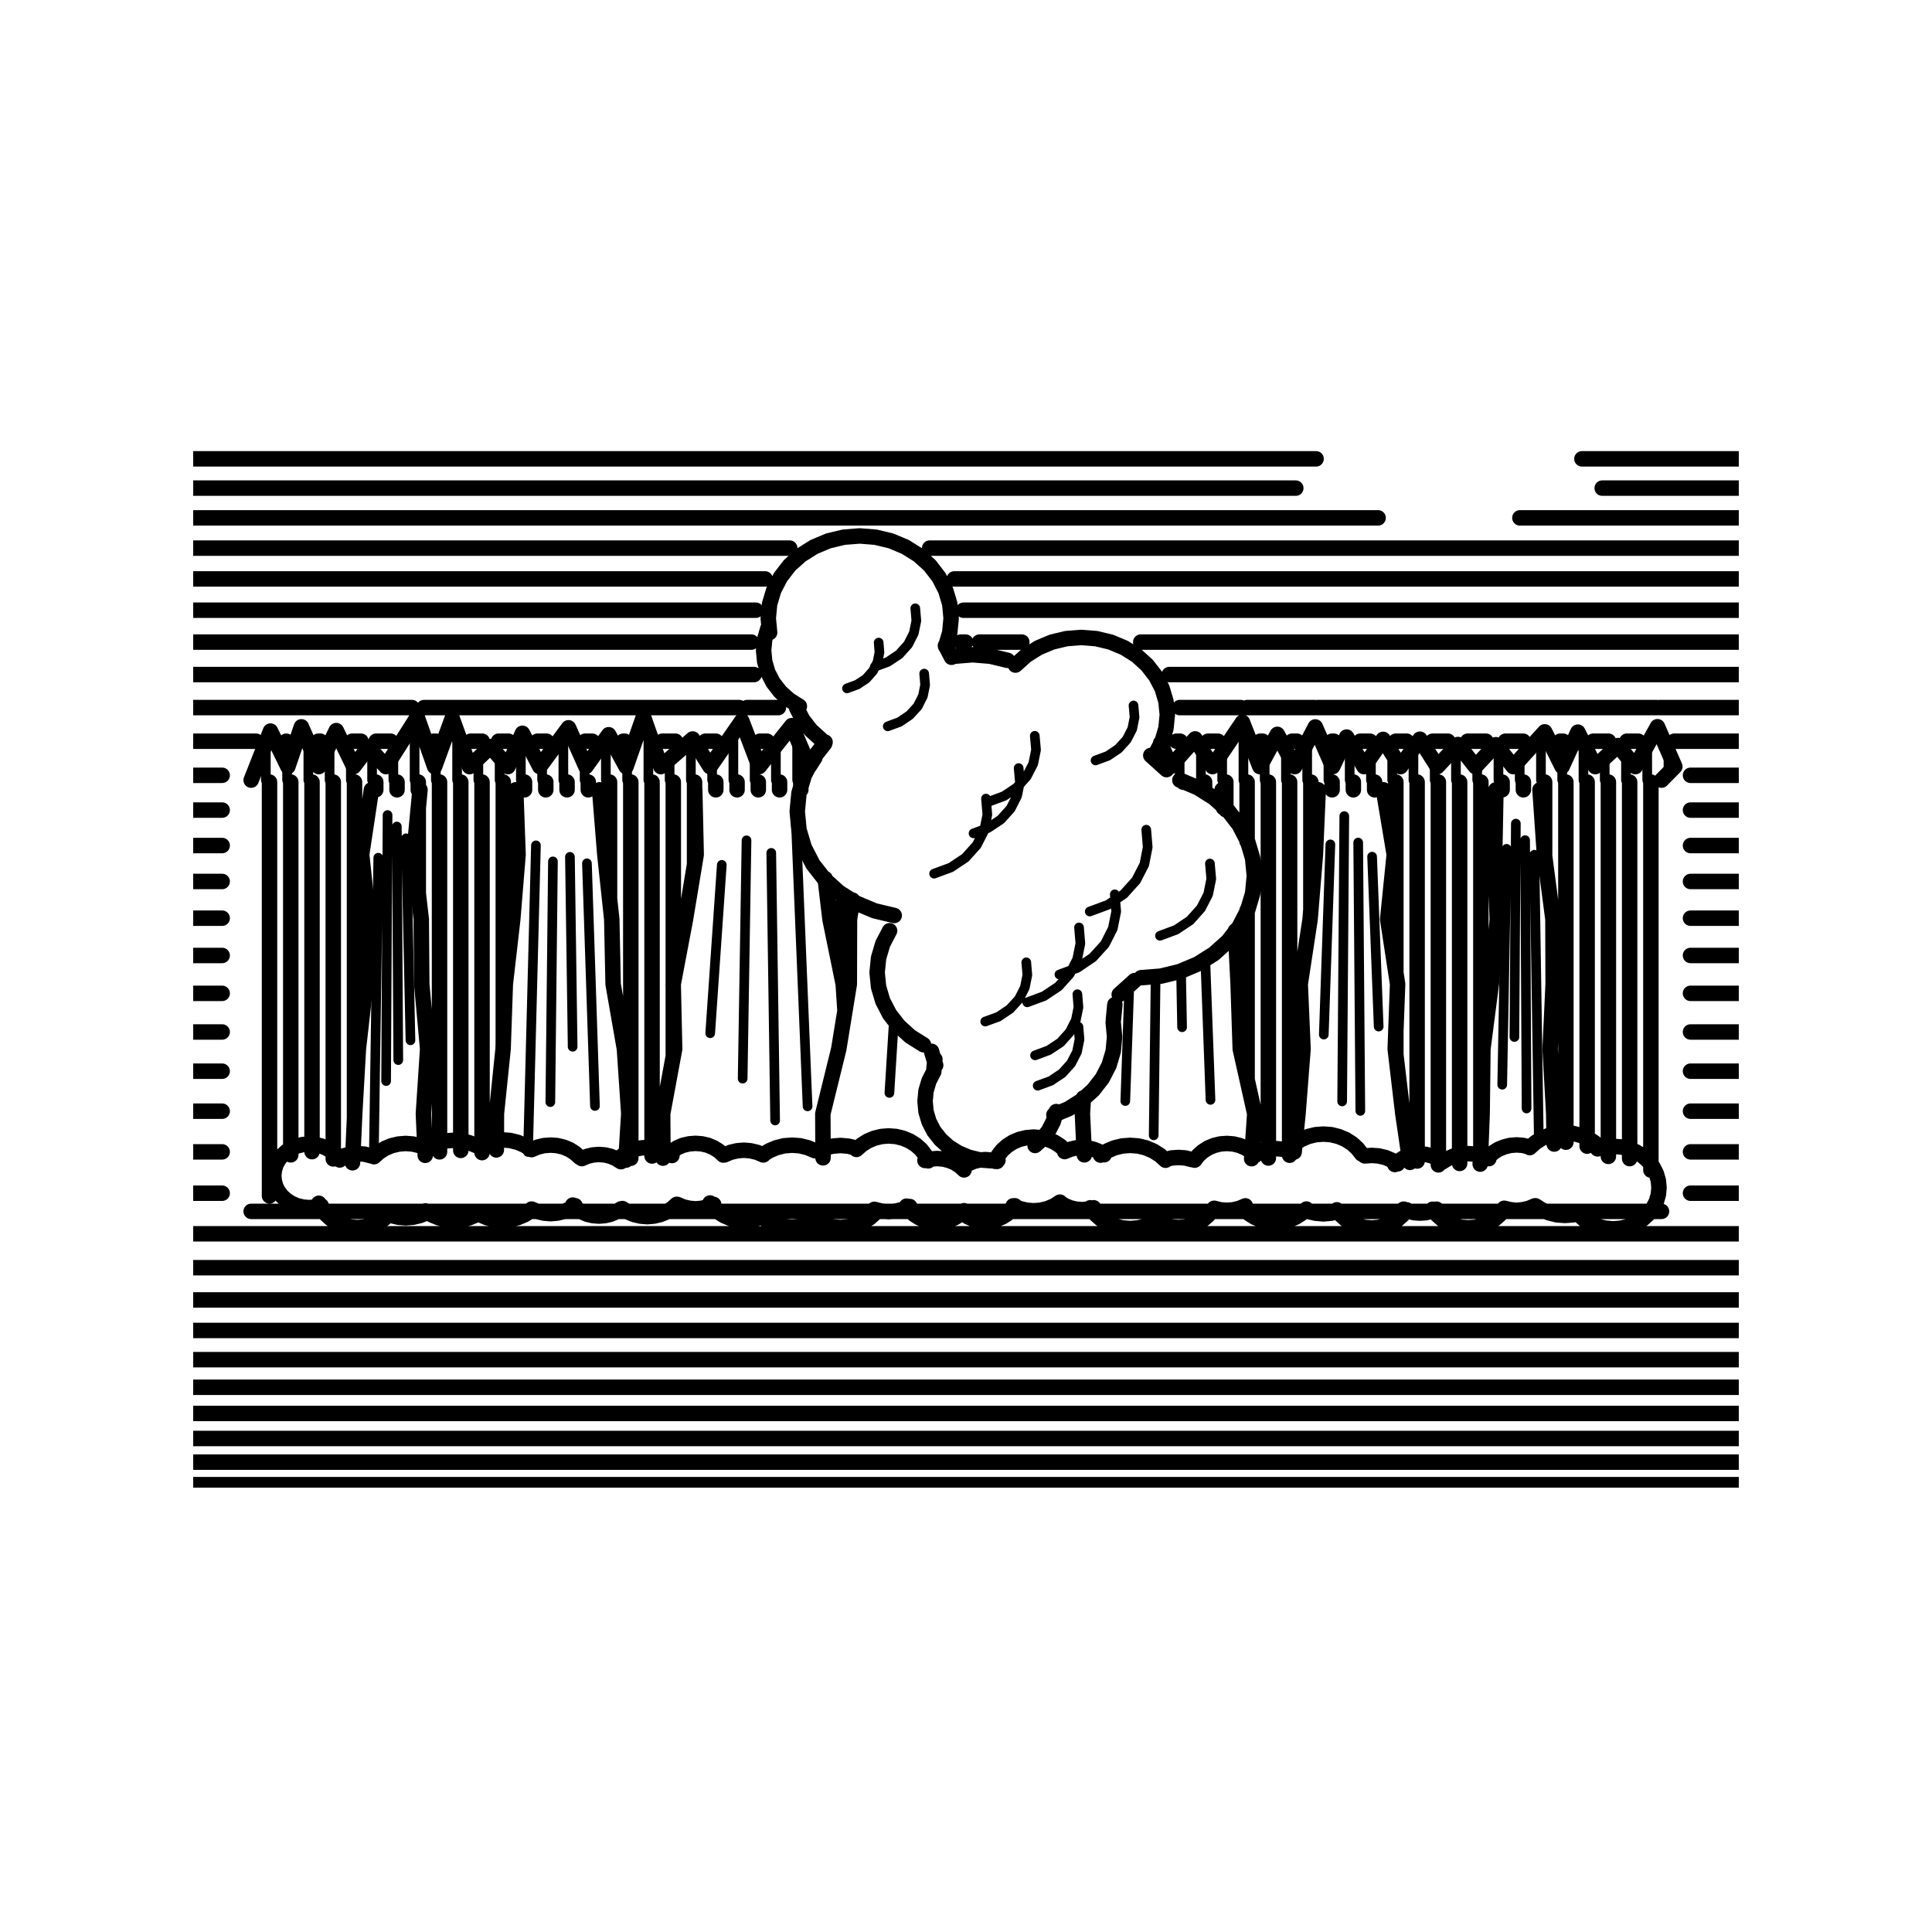
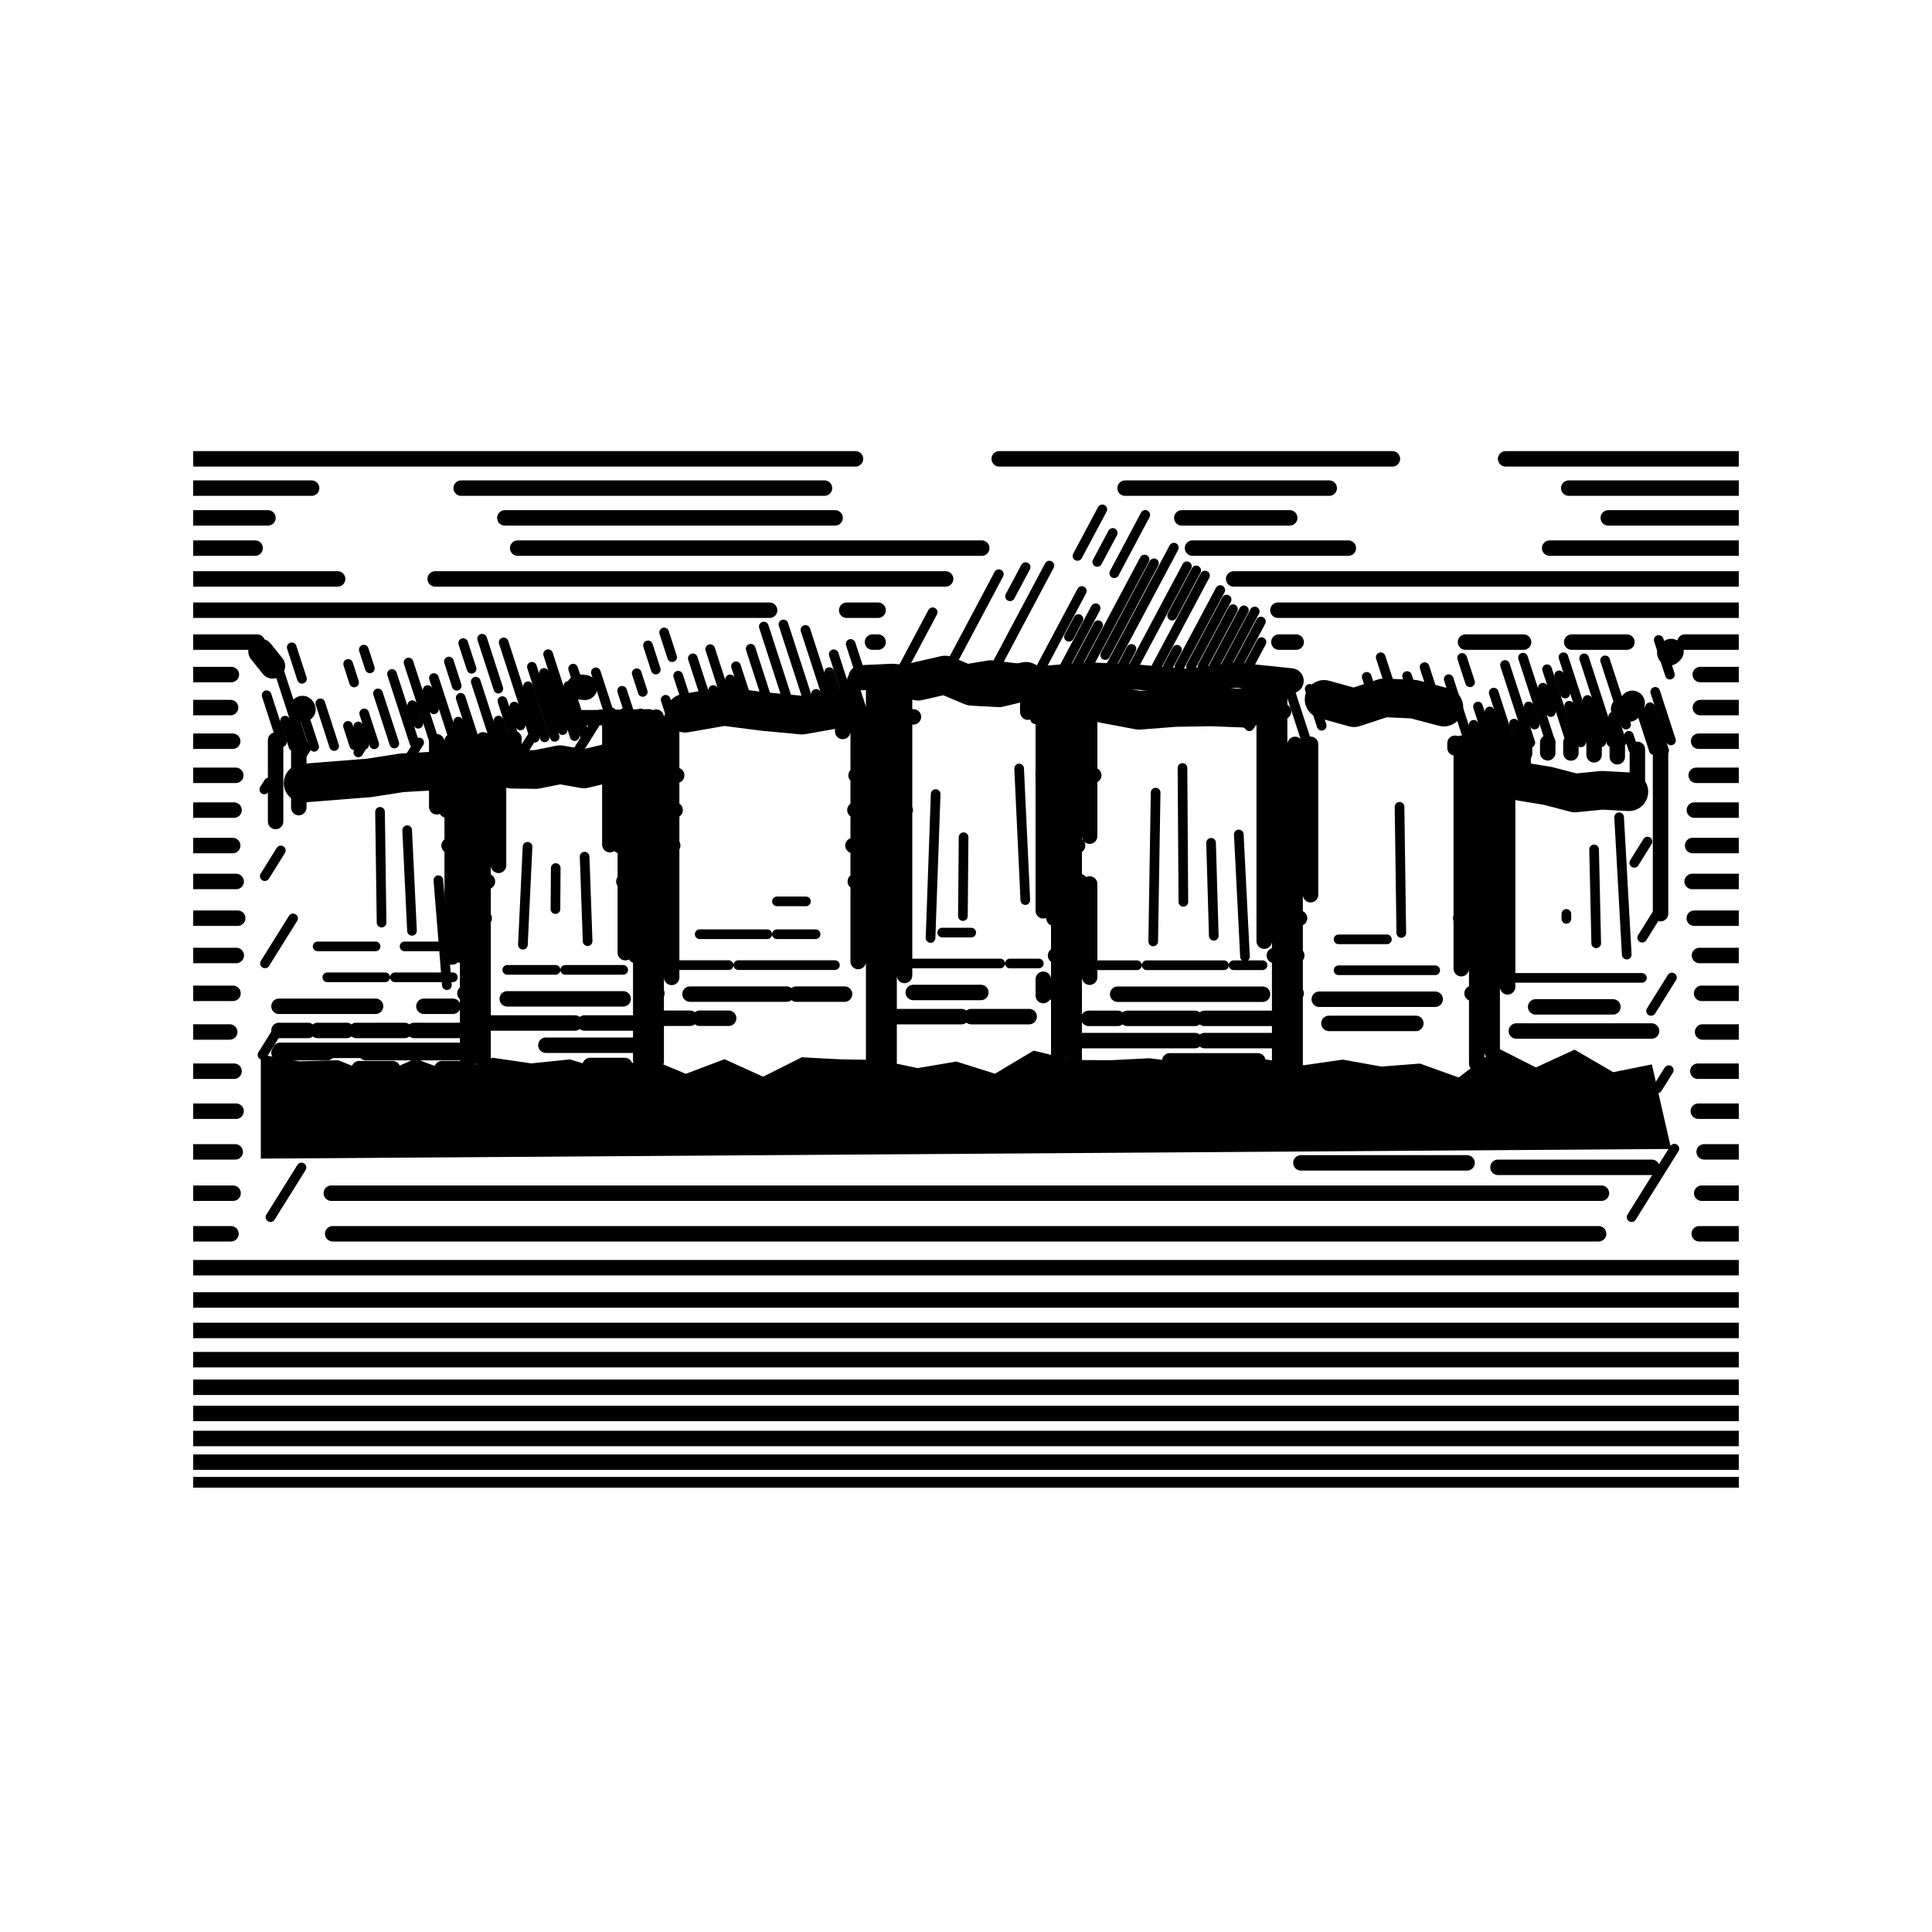
<svg xmlns="http://www.w3.org/2000/svg" viewBox="0 0 200 200">
  <defs>
    <clipPath id="w">
      <path d="M20 46L180 46L180 154L20 154Z" />
    </clipPath>
  </defs>
  <g clip-path="url(#w)" fill="none" stroke="#000" stroke-linecap="round" stroke-linejoin="round">
-     <path d="M172.72 77.84L172.72 80.03M170.52 77.14L170.52 80.76M168.32 78.18L168.32 80.76M166.12 78.46L166.12 80.76M163.92 76.93L163.92 80.76M161.72 79.35L161.72 80.76M159.52 76.2L159.52 80.76M157.32 78.63L157.32 80.76M155.12 77.42L155.12 80.76M152.92 79.16L152.92 80.76M150.72 77.3L150.72 80.76M148.52 78.93L148.52 80.76M146.32 77.47L146.32 80.76M144.12 78L144.12 80.76M141.92 78.34L141.92 80.76M139.72 76.84L139.72 80.76M137.52 78.36L137.52 80.76M135.32 76.87L135.32 80.76M133.12 77.66L133.12 80.76M130.92 78.45L130.92 80.76M128.72 75.01L128.72 80.76M126.52 77.88L126.52 80.76M124.32 77.44L124.32 80.76M122.12 78.29L122.12 80.76M119.92 77.33L119.92 79.05M82.52 76.44L82.52 80.76M80.32 77.19L80.32 80.76M78.12 78.12L78.12 80.76M75.92 75.88L75.92 80.76M73.72 79.05L73.72 80.76M71.52 76.66L71.52 80.76M69.32 78.57L69.32 80.76M67.12 75.65L67.12 80.76M64.92 79.06L64.92 80.76M62.72 76.47L62.72 80.76M60.52 79.06L60.52 80.76M58.32 76.06L58.32 80.76M56.12 79.04L56.12 80.76M53.92 76.29L53.92 80.76M51.72 78.37L51.72 80.76M49.52 78.49L49.52 80.76M47.32 75.77L47.32 80.76M45.12 79.02L45.12 80.76M42.92 74.69L42.92 80.76M40.72 78.15L40.72 80.76M38.52 77.76L38.52 80.76M36.32 78.75L36.32 80.76M34.12 77.06L34.12 80.76M31.92 76.87L31.92 80.76M29.72 79.19L29.72 80.76M27.52 76.9L27.52 80.76M39.16 88.79L38.71 118.88M40.12 84.37L39.97 111.91M41.08 85.56L41.23 109.74M42.04 86.78L42.49 107.69M55.48 87.51L54.66 119.25M57.24 89.17L56.97 114.09M59 88.7L59.28 108.36M60.76 89.37L61.59 114.49M74.72 89.53L73.52 106.96M77.28 86.99L76.88 111.66M79.84 88.29L80.24 115.99M82.4 85.33L83.6 114.53M92.54 105.58L92.07 113.14M116.91 101.87L116.49 113.98M119.63 100.99L119.43 117.53M122.26 100.46L122.37 106.34M124.77 99.31L125.31 113.86M137.72 87.41L137.04 107.1M139.16 84.48L138.94 114.02M140.6 87.22L140.82 115M142.04 88.68L142.72 106.27M155.96 87.87L155.51 112.29M156.92 85.26L156.77 107.35M157.88 86.97L158.03 114.75M158.84 88.48L159.29 117.35M111.64 106.29L111.75 107.6L111.49 108.89L110.88 110.08L109.96 111.1L108.78 111.89L107.42 112.39M111.53 102.92L111.64 104.27L111.37 105.61L110.74 106.85L109.79 107.91L108.57 108.72L107.15 109.25M106.24 99.62L106.35 100.93L106.09 102.23L105.48 103.43L104.55 104.45L103.36 105.25L101.99 105.75M111.7 96.01L111.84 97.67L111.51 99.3L110.74 100.82L109.57 102.12L108.07 103.12L106.34 103.76M115.4 92.58L115.55 94.36L115.2 96.11L114.38 97.73L113.12 99.12L111.52 100.2L109.67 100.88M125.25 89.39L125.39 90.99L125.07 92.57L124.32 94.03L123.19 95.29L121.75 96.25L120.08 96.87M118.66 85.89L118.81 87.7L118.46 89.49L117.61 91.14L116.33 92.56L114.7 93.66L112.81 94.36M102.07 82.67L102.21 84.33L101.88 85.98L101.11 87.49L99.93 88.8L98.43 89.8L96.7 90.44M105.45 79.51L105.58 80.96L105.29 82.39L104.62 83.71L103.6 84.84L102.29 85.71L100.78 86.27M107.12 76.17L107.25 77.63L106.96 79.06L106.28 80.38L105.26 81.52L103.95 82.4L102.44 82.96M117.34 73.03L117.45 74.24L117.21 75.45L116.64 76.56L115.78 77.51L114.68 78.25L113.41 78.72M95.67 69.73L95.77 70.9L95.54 72.05L95 73.12L94.17 74.03L93.12 74.74L91.9 75.19M90.96 66.52L91.04 67.54L90.84 68.54L90.37 69.46L89.66 70.26L88.74 70.87L87.68 71.26M94.75 62.97L94.86 64.26L94.6 65.54L94 66.72L93.08 67.74L91.91 68.52L90.56 69.02" stroke-width="1" />
-     <path d="M20 47.5L136.24 47.5M163.76 47.5L180 47.5M20 50.53L134.14 50.53M165.86 50.53L180 50.53M20 53.61L142.66 53.61M157.34 53.61L180 53.61M20 56.74L81.75 56.74M96.24 56.74L180 56.74M20 59.93L79.2 59.93M98.79 59.93L180 59.93M20 63.17L78.25 63.17M99.74 63.17L180 63.17M20 66.47L77.78 66.47M99.45 66.47L99.96 66.47M101.39 66.47L105.78 66.47M118.09 66.47L180 66.47M20 69.83L78.06 69.83M121.05 69.83L180 69.83M20 73.25L27.88 73.25M27.93 73.25L42.65 73.25M43.9 73.25L76.53 73.25M77.33 73.25L80.58 73.25M122.12 73.25L128.44 73.25M129.1 73.25L136.07 73.25M136.37 73.25L171.53 73.25M171.81 73.25L180 73.25M20 76.73L26.51 76.73M29.63 76.73L29.64 76.73M32.95 76.73L33.17 76.73M36.45 76.73L37.37 76.73M38.94 76.73L40.44 76.73M44.89 76.73L45.12 76.73M48.72 76.73L49.92 76.73M51.61 76.73L52.64 76.73M55.63 76.73L56.58 76.73M60.57 76.73L61.31 76.73M64.51 76.73L64.67 76.73M68.55 76.73L69.92 76.73M73.02 76.73L74.11 76.73M78.66 76.73L79.41 76.73M121.78 76.73L122.17 76.73M125.05 76.73L126.09 76.73M130.46 76.73L130.71 76.73M133.75 76.73L134.27 76.73M137.89 76.73L138.09 76.73M140.81 76.73L141.83 76.73M144.49 76.73L145.62 76.73M148.3 76.73L149.89 76.73M151.93 76.73L153.83 76.73M155.84 76.73L157.69 76.73M161.51 76.73L161.82 76.73M164.93 76.73L166.51 76.73M168.41 76.73L169.61 76.73M173.32 76.73L180 76.73M20 80.26L23 80.26M175 80.26L180 80.26M20 83.86L23 83.86M175 83.86L180 83.86M20 87.53L23 87.53M175 87.53L180 87.53M20 91.25L23 91.25M175 91.25L180 91.25M20 95.05L23 95.05M175 95.05L180 95.05M20 98.91L23 98.91M175 98.91L180 98.91M20 102.83L23 102.83M175 102.83L180 102.83M20 106.83L23 106.83M175 106.83L180 106.83M20 110.89L23 110.89M175 110.89L180 110.89M20 115.03L23 115.03M175 115.03L180 115.03M20 119.24L23 119.24M175 119.24L180 119.24M20 123.52L23 123.52M175 123.52L180 123.52M20 127.72L180 127.72M20 131.23L180 131.23M20 134.57L180 134.57M20 137.73L180 137.73M20 140.75L180 140.75M20 143.61L180 143.61M20 146.32L180 146.32M20 148.91L180 148.91M20 151.36L180 151.36M20 153.69L180 153.69M26 80.76L28 75.68L29.8 79.36L31.2 75.24L33 79.36L34.81 75.63L36.61 79.36L38.15 77.35L39.95 79.36L43.19 74.25L44.99 79.36L46.81 74.37L48.61 79.36L50.78 77.29L52.58 79.36L54.08 75.91L55.88 79.36L58.85 75.34L60.65 79.36L63.01 76.06L64.81 79.36L66.61 74.2L68.41 79.36L71.7 76.5L73.5 79.36L76.79 74.63L78.59 79.36L81.96 75.12L83.76 79.36L84.36 78.42M85.01 77.42L85.41 76.82M120.15 76.92L121.17 79.36L123.72 76.49L125.52 79.36L128.62 74.77L130.42 79.36L132.23 76.02L134.03 79.36L136.16 75.25L137.96 79.36L139.4 76.3L141.2 79.36L143.18 76.54L144.98 79.36L146.99 76.52L148.79 79.36L150.93 77.07L152.73 79.36L154.85 77.09L156.65 79.36L159.91 75.76L161.71 79.36L163.34 75.79L165.14 79.36L167.49 77.18L169.29 79.36L171.58 75.23L173.38 79.36L172 80.76M170.9 80.96L170.9 121.13M168.7 80.96L168.7 119.94M166.5 80.96L166.5 119.71M164.3 80.96L164.3 118.65M162.1 80.96L162.1 118.24M159.9 80.96L159.9 88.64M157.7 80.96L157.7 81.76M155.5 80.96L155.5 81.76M153.3 80.96L153.3 118.65M151.1 80.96L151.1 120.44M148.9 80.96L148.9 120.59M146.7 80.96L146.7 120.19M144.5 80.96L144.5 100.71M144.5 106.69L144.5 109.19M142.3 80.96L142.3 81.76M140.1 80.96L140.1 81.76M137.9 80.96L137.9 81.76M135.7 80.96L135.7 94.19M133.5 80.96L133.5 119.59M131.3 80.96L131.3 119.88M129.1 80.96L129.1 87.11M129.1 94.23L129.1 111.75M126.9 80.96L126.9 83.83M124.7 80.96L124.7 81.76M122.5 80.96L122.5 80.98M87.3 92.64L87.3 102.02M82.9 80.96L82.9 81.76M80.7 80.96L80.7 81.76M78.5 80.96L78.5 81.76M76.3 80.96L76.3 81.76M74.1 80.96L74.1 81.76M71.9 80.96L71.9 89.48M69.7 80.96L69.7 101.81M69.7 102.47L69.7 109.36M67.5 80.96L67.5 119.67M65.3 80.96L65.3 119.9M63.1 80.96L63.1 93.04M60.9 80.96L60.9 81.76M58.7 80.96L58.7 81.76M56.5 80.96L56.5 81.76M54.3 80.96L54.3 81.76M52.1 80.96L52.1 108.11M49.9 80.96L49.9 119.32M47.7 80.96L47.7 119.09M45.5 80.96L45.5 119.24M43.3 80.96L43.3 81.76M43.3 83.63L43.3 92.46M41.1 80.96L41.1 81.76M38.9 80.96L38.9 81.76M36.7 80.96L36.7 115.75M34.5 80.96L34.5 119.97M32.3 80.96L32.3 119.22M30.1 80.96L30.1 119.55M27.9 80.96L27.9 123.8M38.45 81.76L37.44 88.47L38.16 95.17L37.86 101.88L37.1 108.59L36.72 115.29L36.49 120.37M43.48 81.76L42.84 88.47L43.61 95.17L43.66 101.88L44.27 108.59L43.83 115.29L44.02 119.6M53.39 81.76L53.63 88.47L53.08 95.17L52.31 101.88L52.08 108.59L51.39 115.29L51.38 119.04M62.07 81.76L62.61 88.47L63.33 95.17L63.47 101.88L64.64 108.59L65.09 115.29L64.79 120.1M71.92 81.76L72.07 88.47L70.96 95.17L69.69 101.88L69.84 108.59L68.6 115.29L68.63 119.89M85.42 90.95L85.92 95.17L87.29 101.88L87.47 104.63M88.26 93.18L87.94 95.17L87.92 101.88L86.83 108.59L85.18 115.29L85.2 119.86M112.15 113.66L112.05 115.29L112.25 119.55M126.52 81.76L126.65 83.61M127.89 96.36L128.17 101.88L128.39 108.59L129.89 115.29L129.57 119.95M136.46 81.76L136.17 88.47L135.62 95.17L134.6 101.88L134.89 108.59L134.37 115.29L133.97 119.26M143.21 81.76L144.33 88.47L143.65 95.17L144.68 101.88L144.43 108.59L145.22 115.29L145.96 120.33M154.86 81.76L154.73 88.47L155 95.17L154.38 101.88L153.51 108.59L153.43 115.29L153.23 120.51M159.42 81.76L159.88 88.47L160.76 95.17L160.78 101.88L160.47 108.59L160.84 115.29L160.89 118.43M109.34 115.07L109.03 116.11L108.53 117.08L107.84 117.96L107.15 118.58M103.31 120.1L102.6 120.16L101.41 120.07L100.26 119.79L99.18 119.33L98.2 118.72L97.36 117.96L96.67 117.08L96.17 116.11L95.86 115.07L95.76 114L95.86 112.93L96.17 111.89L96.67 110.92M96.68 110.67L96.78 109.66M115.38 107.33L115.24 108.83L114.81 110.27L114.11 111.63L113.15 112.86L111.97 113.92L110.61 114.78L109.1 115.41M96.86 110.27L96.43 108.83M115.24 105.84L115.38 107.33M115.41 104L115.26 105.55M95.6 108.15L94.23 107.29L93.05 106.22L92.09 104.99L91.38 103.62L90.95 102.17L90.8 100.67L90.95 99.17L91.38 97.71L92.09 96.35M117.46 101.51L115.86 102.95M129.85 90.67L129.67 92.5L129.14 94.27L128.28 95.94L127.11 97.44L125.66 98.74L123.99 99.79L122.14 100.57L120.17 101.05L118.13 101.21M122.14 80.76L123.99 81.54L125.66 82.59L127.11 83.89L128.28 85.4L129.14 87.06L129.67 88.84L129.85 90.67M119.13 78.2L120.76 79.67M92.57 94.77L90.52 94.28L88.6 93.47L86.87 92.38L85.37 91.03L84.15 89.47L83.26 87.74L82.71 85.9L82.53 84L82.71 82.1L83.26 80.26L84.15 78.53L85.37 76.97M98.83 67.93L100.68 67.78L102.52 67.93L104.31 68.36M120.84 74L120.7 75.39L120.3 76.74L119.64 78M105.12 68.85L106.22 67.86L107.49 67.06L108.89 66.47L110.39 66.11L111.94 65.99L113.48 66.11L114.98 66.47L116.39 67.06L117.66 67.86L118.75 68.85L119.64 70L120.3 71.26L120.7 72.61L120.84 74M85 76.55L83.95 75.6L83.1 74.51L82.47 73.29M97.87 66.83L98.5 68.04M82.75 73.11L81.69 72.44L80.78 71.62L80.04 70.67L79.49 69.61L79.16 68.49L79.05 67.33L79.16 66.18L79.49 65.05M98.46 64L98.32 65.48L97.89 66.91M79.67 65.48L79.53 64L79.67 62.52L80.1 61.09L80.8 59.74L81.74 58.52L82.91 57.47L84.26 56.62L85.76 55.99L87.35 55.61L88.99 55.48L90.64 55.61L92.23 55.99L93.73 56.62L95.08 57.47L96.25 58.52L97.19 59.74L97.89 61.09L98.32 62.52L98.46 64M33.25 124.81L32.63 124.96L32 125.01L31.37 124.96L30.75 124.81L30.17 124.57L29.65 124.24L29.2 123.84L28.83 123.37L28.56 122.85L28.4 122.29L28.34 121.72L28.4 121.15L28.56 120.6L28.83 120.08L29.2 119.61L29.65 119.2L30.17 118.87L30.75 118.63L31.37 118.48L32 118.43L32.63 118.48L33.25 118.63L33.83 118.87L34.35 119.2L34.8 119.61L35.17 120.08M40.26 125.71L39.73 126.19L39.13 126.57L38.45 126.85L37.74 127.02L37 127.08L36.26 127.02L35.55 126.85L34.87 126.57L34.27 126.19L33.74 125.71L33.32 125.17L33 124.56M34.87 119.94L35.55 119.66L36.26 119.48L37 119.42L37.74 119.48L38.45 119.66M44.14 125.56L43.46 125.84L42.74 126.01L42 126.07L41.26 126.01L40.54 125.84M38.72 119.74L39.25 119.27L39.86 118.88L40.54 118.6L41.26 118.43L42 118.37L42.74 118.43L43.46 118.6L44.14 118.88M49.3 125.77L48.57 126.07L47.8 126.26L47 126.32L46.2 126.26L45.43 126.07L44.7 125.77L44.04 125.35M44.04 119.01L44.7 118.59L45.43 118.29L46.2 118.1L47 118.04L47.8 118.1L48.57 118.29L49.3 118.59M54.97 125.34L54.31 125.75L53.58 126.06L52.8 126.24L52 126.31L51.2 126.24L50.42 126.06L49.69 125.75M49.69 118.56L50.42 118.25L51.2 118.06L52 118L52.8 118.06L53.58 118.25L54.31 118.56L54.97 118.97M59.53 124.81L58.97 125.16L58.35 125.42L57.68 125.58L57 125.64L56.32 125.58L55.65 125.42L55.03 125.16M55.03 119.01L55.65 118.75L56.32 118.59L57 118.54L57.68 118.59L58.35 118.75L58.97 119.01L59.53 119.37L60.02 119.81M64.28 125.14L63.77 125.46L63.21 125.7L62.62 125.84L62 125.89L61.38 125.84L60.79 125.7L60.23 125.46L59.72 125.14L59.29 124.75M60.23 119.94L60.79 119.7L61.38 119.56L62 119.51L62.62 119.56L63.21 119.7L63.77 119.94L64.28 120.26M70.05 124.67L69.56 125.11L68.99 125.47L68.36 125.73L67.69 125.89L67 125.95L66.31 125.89L65.64 125.73L65.01 125.47L64.44 125.11M63.95 120.06L64.44 119.62L65.01 119.26L65.64 119L66.31 118.84L67 118.78L67.69 118.84L68.36 119L68.99 119.26L69.56 119.62M73.88 124.68L73.29 124.93L72.65 125.08L72 125.14L71.35 125.08L70.71 124.93L70.12 124.68M69.12 119.57L69.58 119.15L70.12 118.81L70.71 118.56L71.35 118.41L72 118.36L72.65 118.41L73.29 118.56L73.88 118.81L74.42 119.15L74.88 119.57M79.02 125.86L78.38 126.13L77.7 126.29L77 126.35L76.3 126.29L75.62 126.13L74.98 125.86L74.4 125.5L73.9 125.05L73.5 124.53M74.98 119.56L75.62 119.29L76.3 119.13L77 119.07L77.7 119.13L78.38 119.29L79.02 119.56M84.36 126.48L83.62 126.8L82.82 126.99L82 127.05L81.18 126.99L80.38 126.8L79.64 126.48L78.96 126.06M78.96 119.54L79.64 119.12L80.38 118.81L81.18 118.61L82 118.55L82.82 118.61L83.62 118.81L84.36 119.12M90.61 125.56L90.03 126.08L89.36 126.5L88.61 126.82L87.82 127.01L87 127.07L86.18 127.01L85.39 126.82L84.64 126.5M84.64 119.15L85.39 118.84L86.18 118.65L87 118.58L87.82 118.65L88.61 118.84M94.18 124.9L93.49 125.19L92.76 125.37L92 125.43L91.24 125.37L90.51 125.19M88.66 118.99L89.2 118.51L89.82 118.12L90.51 117.83L91.24 117.65L92 117.59L92.76 117.65L93.49 117.83L94.18 118.12L94.8 118.51L95.34 118.99L95.77 119.55L96.09 120.17M99.8 125.33L99.35 125.74L98.83 126.07L98.25 126.31L97.63 126.46L97 126.51L96.37 126.46L95.75 126.31L95.17 126.07L94.65 125.74L94.2 125.33L93.84 124.86M95.75 120.13L96.37 119.98L97 119.93L97.63 119.98L98.25 120.13L98.83 120.37L99.35 120.7L99.8 121.11M105.06 124.82L104.71 125.27L104.27 125.66L103.77 125.98L103.21 126.22L102.61 126.36L102 126.41L101.39 126.36L100.79 126.22L100.23 125.98L99.73 125.66M99.73 120.79L100.23 120.47L100.79 120.23L101.39 120.09L102 120.04L102.61 120.09L103.21 120.23M109.72 124.44L109.12 124.83L108.45 125.11L107.74 125.28L107 125.34L106.26 125.28L105.55 125.11L104.88 124.83M103.02 120.22L103.33 119.62L103.75 119.07L104.28 118.6L104.88 118.22L105.55 117.94L106.26 117.77L107 117.71L107.74 117.77L108.45 117.94L109.12 118.22L109.72 118.6L110.25 119.07M113.22 125.03L112.62 125.17L112 125.22L111.38 125.17L110.78 125.03L110.21 124.79L109.7 124.47M110.21 119.21L110.78 118.98L111.38 118.83L112 118.78L112.62 118.83L113.22 118.98L113.79 119.21L114.3 119.54M119.39 126.6L118.64 126.92L117.83 127.11L117 127.18L116.17 127.11L115.36 126.92L114.61 126.6L113.93 126.17L113.34 125.64L112.86 125.03M113.93 119.58L114.61 119.15L115.36 118.83L116.17 118.63L117 118.57L117.83 118.63L118.64 118.83L119.39 119.15L120.07 119.58L120.66 120.11M125.49 125.26L125.09 125.78L124.59 126.22L124.02 126.59L123.38 126.85L122.7 127.02L122 127.07L121.3 127.02L120.62 126.85L119.98 126.59L119.41 126.22M120.62 120.04L121.3 119.87L122 119.82L122.7 119.87L123.38 120.04M128.92 124.83L128.32 125.08L127.67 125.24L127 125.29L126.33 125.24L125.68 125.08M123.67 120.1L124.05 119.6L124.53 119.18L125.08 118.83L125.68 118.58L126.33 118.42L127 118.37L127.67 118.42L128.32 118.58L128.92 118.83L129.47 119.18L129.95 119.6M135.24 125.16L134.72 125.63L134.12 126.01L133.45 126.29L132.74 126.46L132 126.52L131.26 126.46L130.55 126.29L129.88 126.01L129.28 125.63L128.76 125.16M129.88 119.41L130.55 119.13L131.26 118.96L132 118.9L132.74 118.96L133.45 119.13M138.57 125.41L137.8 125.59L137 125.66L136.2 125.59L135.43 125.41M133.49 118.88L134.05 118.37L134.71 117.95L135.43 117.65L136.2 117.46L137 117.4L137.8 117.46L138.57 117.65L139.29 117.95L139.95 118.37L140.51 118.88L140.97 119.46M145.61 125.24L145.2 125.77L144.68 126.24L144.09 126.61L143.43 126.89L142.72 127.06L142 127.12L141.28 127.06L140.57 126.89L139.91 126.61L139.32 126.24L138.8 125.77L138.39 125.24M141.28 119.66L142 119.61L142.72 119.66L143.43 119.83L144.09 120.11L144.68 120.48M148.7 125.17L148.16 125.4L147.59 125.54L147 125.58L146.41 125.54L145.84 125.4L145.3 125.17M144.39 120.55L144.81 120.17L145.3 119.86L145.84 119.64L146.41 119.5L147 119.45L147.59 119.5L148.16 119.64L148.7 119.86L149.19 120.17M155.7 125.18L155.27 125.73L154.74 126.2L154.13 126.59L153.46 126.87L152.74 127.05L152 127.1L151.26 127.05L150.54 126.87L149.87 126.59L149.26 126.2L148.73 125.73L148.3 125.18M149.26 120.32L149.87 119.94L150.54 119.65L151.26 119.48L152 119.42L152.74 119.48L153.46 119.65L154.13 119.94M158.88 124.83L158.29 125.08L157.65 125.23L157 125.29L156.35 125.23L155.71 125.08M154.12 119.73L154.58 119.31L155.12 118.97L155.71 118.73L156.35 118.57L157 118.52L157.65 118.57L158.29 118.73M163.63 125.56L162.83 125.76L162 125.82L161.17 125.76L160.37 125.56L159.62 125.25L158.95 124.82M158.36 118.8L158.95 118.27L159.62 117.84L160.37 117.53L161.17 117.33L162 117.27L162.83 117.33L163.63 117.53L164.38 117.84L165.05 118.27L165.64 118.8M171.74 122.94L171.67 123.68L171.46 124.4L171.11 125.07L170.63 125.68L170.05 126.21L169.37 126.64L168.62 126.95L167.82 127.14L167 127.21L166.18 127.14L165.38 126.95L164.63 126.64L163.95 126.21L163.37 125.68M165.38 118.93L166.18 118.73L167 118.67L167.82 118.73L168.62 118.93L169.37 119.24L170.05 119.67L170.63 120.19L171.11 120.8L171.46 121.48L171.67 122.2L171.74 122.94M26 125.4L172 125.4" stroke-width="1.6" />
+     <path d="M27 108.94L27 109.17L31 109.87L35 109.75L39 111.36L43 109.59L47 111.1L51 109.5L55 110.08L59 109.67L63 110.88L67 109.5L71 111.16L75 109.65L79 111.46L83 109.45L87 109.66L91 109.73L95 110.57L99 109.89L103 111.15L107 108.76L111 109.73L115 109.75L119 109.55L123 110.06L127 110.4L131 109.67L135 110.27L139 109.69L143 110.41L147 110.1L151 111.54L155 108.48L159 110.5L163 108.66L167 110.99L171 110.19L173 118.94L27 119.94Z" fill="#000" stroke="none" />
+     <path d="M27.36 81.72L27.81 81.01M27.41 90.7L29.07 88.04M27.43 99.73L30.34 95.07M27.17 109.2L28.88 106.47M28 126L31.21 120.86M168.68 81.07L169.29 80.09M169.18 89.32L170.55 87.12M170 97.07L171.82 94.16M170.92 104.65L173.08 101.19M171.57 112.67L172.75 110.78M168.9 126L173.33 118.91M31.38 77.96L31.77 77.34M37.09 77.89L37.58 77.1M42.56 78.18L43.39 76.86M48.12 78.35L49.2 76.62M53.92 78.12L55.01 76.38M59.84 77.71L62.19 73.95M65.73 77.35L67.67 74.23M89.76 75.11L92.92 70.06M103.55 71.16L104.36 69.87M107.16 74.45L109.89 70.08M112.01 75.73L115.6 69.99M119.11 73.44L121.02 70.37M124.93 73.19L126.9 70.03M129.34 75.18L132.37 70.34M59.33 69.22L59.96 71.18M56.74 67.72L59.49 76.2M55.06 69.02L57.42 76.28M52.14 66.5L55.34 76.37M49.91 66.12L51.59 71.29M52.01 72.58L53.27 76.45M47.95 66.57L48.82 69.23M49.25 70.56L51.19 76.54M46.47 68.48L47.28 70.99M47.69 72.24L49.12 76.63M44.92 70.19L47.04 76.71M42.29 68.58L44.97 76.8M40.58 69.77L42.89 76.88M37.66 67.25L38.29 69.19M39.13 71.78L40.82 76.97M36.04 68.73L36.66 70.65M37.7 73.85L38.74 77.05M36.02 75.14L36.67 77.14M33.16 72.81L34.59 77.23M31.38 73.82L32.52 77.31M58.85 71L60.53 76.15M56.32 69.66L58.24 75.58M54.66 71.04L56.38 76.33M53.24 73.14L53.88 75.1M51.61 74.59L52.23 76.5M47.44 74.71L48.08 76.67M44.27 71.43L44.92 73.43M42.68 73L43.3 74.92M37.09 75.2L37.7 77.1M88.06 66.66L89.09 69.82M86.31 67.73L88.76 75.29M83.38 65.21L86.07 73.49M81.1 64.64L84.09 73.84M79.07 64.86L82.01 73.94M77.71 67.16L79.84 73.73M76.19 68.97L77.66 73.48M73.52 67.2L75.46 73.19M71.72 68.15L73.43 73.39M68.75 65.47L69.58 68.03M70.2 69.95L71.44 73.74M67.08 66.81L67.89 69.31M68.91 72.44L69.52 74.32M65.91 69.69L66.54 71.63M64.4 71.51L65.25 74.11M61.68 69.6L63.11 74M88.2 70.32L89.63 74.74M85.85 69.58L87.69 75.24M84.48 71.83L85.08 73.67M78.53 72.94L78.76 73.62M75.58 70.33L76.4 72.83M73.84 71.43L74.42 73.22M166.16 68.36L168.33 75.01M163.99 68.15L166.81 76.83M161.85 68.04L164.71 76.84M160.15 69.28L162.62 76.86M157.66 68.08L160.52 76.87M155.8 68.84L158.42 76.89M154.63 71.7L156.32 76.9M151.36 68.11L152.18 70.63M153 73.14L154.22 76.92M149.97 70.31L152.13 76.93M147.47 69.06L148.75 73.01M145.66 69.98L146.45 72.4M142.93 68.04L144.31 72.28M141.48 70.07L142.29 72.56M140.16 72.48L140.39 73.18M135.58 71.31L136.82 75.13M133.66 71.88L135.34 77.05M167 74.18L167.86 76.82M164.34 72.46L165.76 76.83M161.41 69.91L162.03 71.8M162.44 73.06L163.66 76.85M159.72 71.19L160.54 73.71M158.25 73.13L158.86 75.01M156.73 74.91L157.37 76.89M154.21 73.65L155.27 76.91M152.56 75.03L153.17 76.92M30.2 67.01L31.26 70.27M28.64 68.69L31.37 77.09M27.6 71.97L29.18 76.83M29.51 74.6L30.37 77.24M171.71 66.25L172.87 69.84M171.35 71.62L172.98 76.65M169.6 72.72L171.21 77.65M168.62 76.17L169.07 77.55M170.81 73.21L172.27 77.7M39.34 84.04L39.5 95.51M42.15 85.94L42.65 96.36M45.38 91.12L46.26 101.98M54.61 87.66L54.13 97.8M57.53 89.86L57.5 94.11M60.52 88.68L60.83 97.43M96.86 82.2L96.33 97.1M99.75 86.67L99.68 94.83M105.5 79.55L106.14 93.18M119.63 82.05L119.38 97.46M122.41 79.5L122.5 93.36M125.37 87.25L125.65 96.87M128.24 86.38L128.88 99.03M144.88 83.52L145.06 96.58M162.15 94.61L162.15 95.12M165.02 87.93L165.24 97.65M167.61 84.6L168.4 98.82M33.88 101.17L39.88 101.17M40.88 101.17L46.88 101.17M32.88 97.97L38.88 97.97M41.88 97.97L46.88 97.97M52.51 100.4L57.51 100.4M58.51 100.4L64.51 100.4M70.43 99.91L75.43 99.91M76.43 99.91L86.43 99.91M72.43 96.71L79.43 96.71M80.43 96.71L84.43 96.71M80.43 93.31L83.43 93.31M94.54 99.74L103.54 99.74M104.54 99.74L107.54 99.74M97.54 96.54L100.54 96.54M113.7 99.92L117.7 99.92M118.7 99.92L126.7 99.92M127.7 99.92L130.7 99.92M138.57 100.44L148.57 100.44M138.57 97.24L143.57 97.24M156.97 101.23L169.97 101.23M93.56 69L96.55 63.38M98.32 69L103.4 59.44M104.56 61.73L106.17 58.71M103.08 69L108.63 58.55M111.54 57.55L114.11 52.73M107.83 69L111.99 61.18M113.59 58.17L115.19 55.17M110.21 69L113.42 62.96M115.35 59.34L118.56 53.3M112.59 69L118.48 57.92M114.97 69L121.52 56.69M117.35 69L122.87 58.62M119.73 69L124.74 59.58M122.1 69L126.32 61.08M124.48 69L127.64 63.06M126.86 69L129.89 63.3M129.24 69L130.59 66.47M110.66 65.92L111.64 64.08M111.4 69L113.68 64.72M114.41 67.81L119.46 58.31M116.16 69L117.13 67.17M121.34 63.73L123.83 59.05M120.91 69L121.84 67.26M123.29 69L126.98 62.07M125.67 69L128.77 63.18M128.05 69L130.53 64.34" stroke-width="1" />
+     <path d="M20 47.5L88.56 47.5M103.44 47.5L144.14 47.5M155.86 47.5L180 47.5M20 50.53L32.26 50.53M47.74 50.53L85.35 50.53M116.47 50.53L137.6 50.53M162.4 50.53L180 50.53M20 53.61L27.74 53.61M52.26 53.61L86.45 53.61M122.34 53.61L133.51 53.61M166.49 53.61L180 53.61M20 56.74L26.41 56.74M53.59 56.74L101.63 56.74M123.45 56.74L139.58 56.74M160.42 56.74L180 56.74M20 59.93L34.95 59.93M45.05 59.93L97.89 59.93M127.71 59.93L180 59.93M20 63.17L79.67 63.17M87.65 63.17L90.9 63.17M132.29 63.17L180 63.17M20 66.47L26.63 66.47M90.32 66.47L90.9 66.47M132.39 66.47L134.18 66.47M151.71 66.47L157.72 66.47M162.7 66.47L168.42 66.47M174.42 66.47L180 66.47M20 69.83L23.95 69.83M176.01 69.83L180 69.83M20 73.25L23.87 73.25M176.02 73.25L180 73.25M20 76.73L24.09 76.73M175.84 76.73L180 76.73M20 80.26L24.41 80.26M66.54 80.26L70.05 80.26M88.62 80.26L93.4 80.26M107.98 80.26L113.22 80.26M131.08 80.26L135.36 80.26M175.59 80.26L180 80.26M20 83.86L24.23 83.86M46.23 83.86L51.34 83.86M64 83.86L69.89 83.86M88.5 83.86L93.71 83.86M108.41 83.86L112.39 83.86M131.3 83.86L135.08 83.86M151.8 83.86L155.91 83.86M175.4 83.86L180 83.86M20 87.53L24.09 87.53M46.49 87.53L50.8 87.53M64.15 87.53L69.64 87.53M88.3 87.53L93.42 87.53M108.51 87.53L111.55 87.53M131.49 87.53L134.84 87.53M152 87.53L155.24 87.53M175.22 87.53L180 87.53M20 91.25L24.45 91.25M46.93 91.25L50.46 91.25M64.58 91.25L69.4 91.25M88.54 91.25L93.11 91.25M108.64 91.25L111.77 91.25M131.64 91.25L134.72 91.25M151.47 91.25L155.34 91.25M175.17 91.25L180 91.25M20 95.05L24.61 95.05M47.36 95.05L50.12 95.05M65.08 95.05L69.17 95.05M88.89 95.05L92.98 95.05M109.1 95.05L112.11 95.05M131.79 95.05L134.53 95.05M151.21 95.05L155.47 95.05M175.39 95.05L180 95.05M20 98.91L24.46 98.91M47.8 98.91L49.79 98.91M65.8 98.91L68.78 98.91M89.72 98.91L92.79 98.91M109.27 98.91L111.98 98.91M131.92 98.91L134.24 98.91M152 98.91L155.38 98.91M175.93 98.91L180 98.91M20 102.83L24.12 102.83M48.13 102.83L49.52 102.83M66.33 102.83L68 102.83M90.74 102.83L91.34 102.83M109.18 102.83L111.05 102.83M132.63 102.83L134.18 102.83M152.39 102.83L154.45 102.83M176.15 102.83L180 102.83M20 106.83L23.78 106.83M48.71 106.83L49.31 106.83M66.63 106.83L67.23 106.83M90.74 106.83L91.34 106.83M109.9 106.83L110.5 106.83M132.77 106.83L133.37 106.83M153.17 106.83L153.77 106.83M176.25 106.83L180 106.83M20 110.89L24.23 110.89M175.76 110.89L180 110.89M20 115.03L24.44 115.03M175.81 115.03L180 115.03M20 119.24L24.35 119.24M176.41 119.24L180 119.24M20 123.52L24.13 123.52M34.3 123.52L165.78 123.52M176.16 123.52L180 123.52M20 127.72L23.91 127.72M34.44 127.72L165.49 127.72M175.9 127.72L180 127.72M20 131.23L180 131.23M20 134.57L180 134.57M20 137.73L180 137.73M20 140.75L180 140.75M20 143.61L180 143.61M20 146.32L180 146.32M20 148.91L180 148.91M20 151.36L180 151.36M20 153.69L180 153.69M30.93 77.43L30.93 83.6M28.53 76.61L28.53 85.04M171.9 77.69L171.9 94.58M169.5 77.57L169.5 81.24M60.32 74.3L61.28 74.3L67.2 74.21M92.49 74.36L94.56 74.21M106.38 73.37L107.15 73.32L114.2 73.81M129.18 74.07L129.3 74.06L132.87 73.65M167.42 76.82L167.42 78.34M165.02 76.84L165.02 78.14M162.62 76.86L162.62 77.95M160.22 76.87L160.22 77.93M157.82 76.89L157.82 78.02M155.42 76.91L155.42 78.1M153.02 76.92L153.02 77.82M150.62 76.94L150.62 77.42M53.21 76.46L53.21 79.63M51.61 76.52L51.61 89.58M50.01 76.59L50.01 109.9M48.41 76.65L48.41 110.54M46.81 76.72L46.81 99.07M45.21 76.79L45.21 83.52M69.53 74.32L69.53 101.18M67.93 74.24L67.93 109.89M66.33 74.16L66.33 109.74M64.73 74.08L64.73 98.62M63.13 74L63.13 87.44M95.24 69.93L95.24 70.48M93.64 69.94L93.64 100.98M92.04 69.96L92.04 109.95M90.44 69.98L90.44 109.72M88.84 75.3L88.84 99.54M87.24 75.21L87.24 75.72M114.4 70.04L114.4 72.87M112.8 70.02L112.8 86.56M112.8 91.51L112.8 101.16M111.2 70L111.2 109.74M109.6 69.98L109.6 109.39M108 69.96L108 94.29M108 101.37L108 103.06M106.4 69.94L106.4 73.72M135.67 77.05L135.67 92.62M134.07 77.06L134.07 110.13M132.47 70.71L132.47 109.89M130.87 70.65L130.87 97.43M129.27 70.58L129.27 74.71M157.67 76.89L157.67 80.94M156.07 76.9L156.07 102.16M154.47 76.91L154.47 108.89M152.87 76.93L152.87 110.11M151.27 76.94L151.27 100.28M38.3 111.07L39.64 111.07M46.93 111.07L47.06 111.07M28.88 108.97L33.88 108.97M37.88 108.97L47.88 108.97M28.88 106.67L31.88 106.67M32.88 106.67L35.88 106.67M36.88 106.67L41.88 106.67M42.88 106.67L47.88 106.67M28.88 104.17L38.88 104.17M43.88 104.17L46.88 104.17M61.09 110.3L64.68 110.3M56.51 108.2L65.51 108.2M50.51 105.9L59.51 105.9M60.51 105.9L65.51 105.9M52.51 103.4L64.51 103.4M68.43 105.41L71.43 105.41M72.43 105.41L75.43 105.41M71.43 102.91L81.43 102.91M82.43 102.91L87.43 102.91M92.54 105.24L99.54 105.24M100.54 105.24L106.54 105.24M94.54 102.74L101.54 102.74M121.09 109.82L130.21 109.82M111.7 107.72L123.7 107.72M124.7 107.72L131.7 107.72M112.7 105.42L115.7 105.42M116.7 105.42L123.7 105.42M124.7 105.42L131.7 105.42M115.7 102.92L130.7 102.92M137.57 105.94L146.57 105.94M136.57 103.44L148.57 103.44M156.97 106.73L170.97 106.73M158.97 104.23L166.97 104.23M29 108.73L47.41 108.73M37.18 110.63L40.65 110.63M45.75 110.63L47.41 110.63M134.67 120.38L151.87 120.38M155.07 120.84L171 120.84" stroke-width="1.6" />
+     <path d="M27 67.43L28.22 68.95M31.31 73.33L31.38 73.43M168.62 73.43L168.98 72.79M172.84 67.59L173 67.43M59.96 71.11L60.54 71.17M89.12 70.16L92.38 70.01L95.86 70.34M98.76 70.27L102.54 69.65L107.62 70.26L112.71 69.86L117.79 70.1L122.87 70.53L127.96 69.89L133.04 70.41L133.66 70.48M168.06 73.4L168.62 73.43" stroke-width="2.6" />
+     <path d="M31.38 81.07L34.79 80.8L38.2 80.53L41.61 80L45.01 79.81M53.01 79.63L55.49 79.66L57.97 79.16L60.45 79.6L62.93 79M70.93 73.83L74.96 73.13L78.99 73.65L83.01 74.03L87.04 73.32M95.04 70.52L97.83 69.88L100.62 71.05L103.41 71.2L106.2 70.53M114.2 72.83L117.92 73.53L121.63 73.24L125.35 73.18L129.07 73.32M137.07 72.4L140.17 73.26L143.27 72.24L146.37 72.38L149.47 73.2M157.47 80.9L160.25 81.36L163.04 82.09L165.83 81.81L168.62 81.96" stroke-width="4" />
  </g>
</svg>
